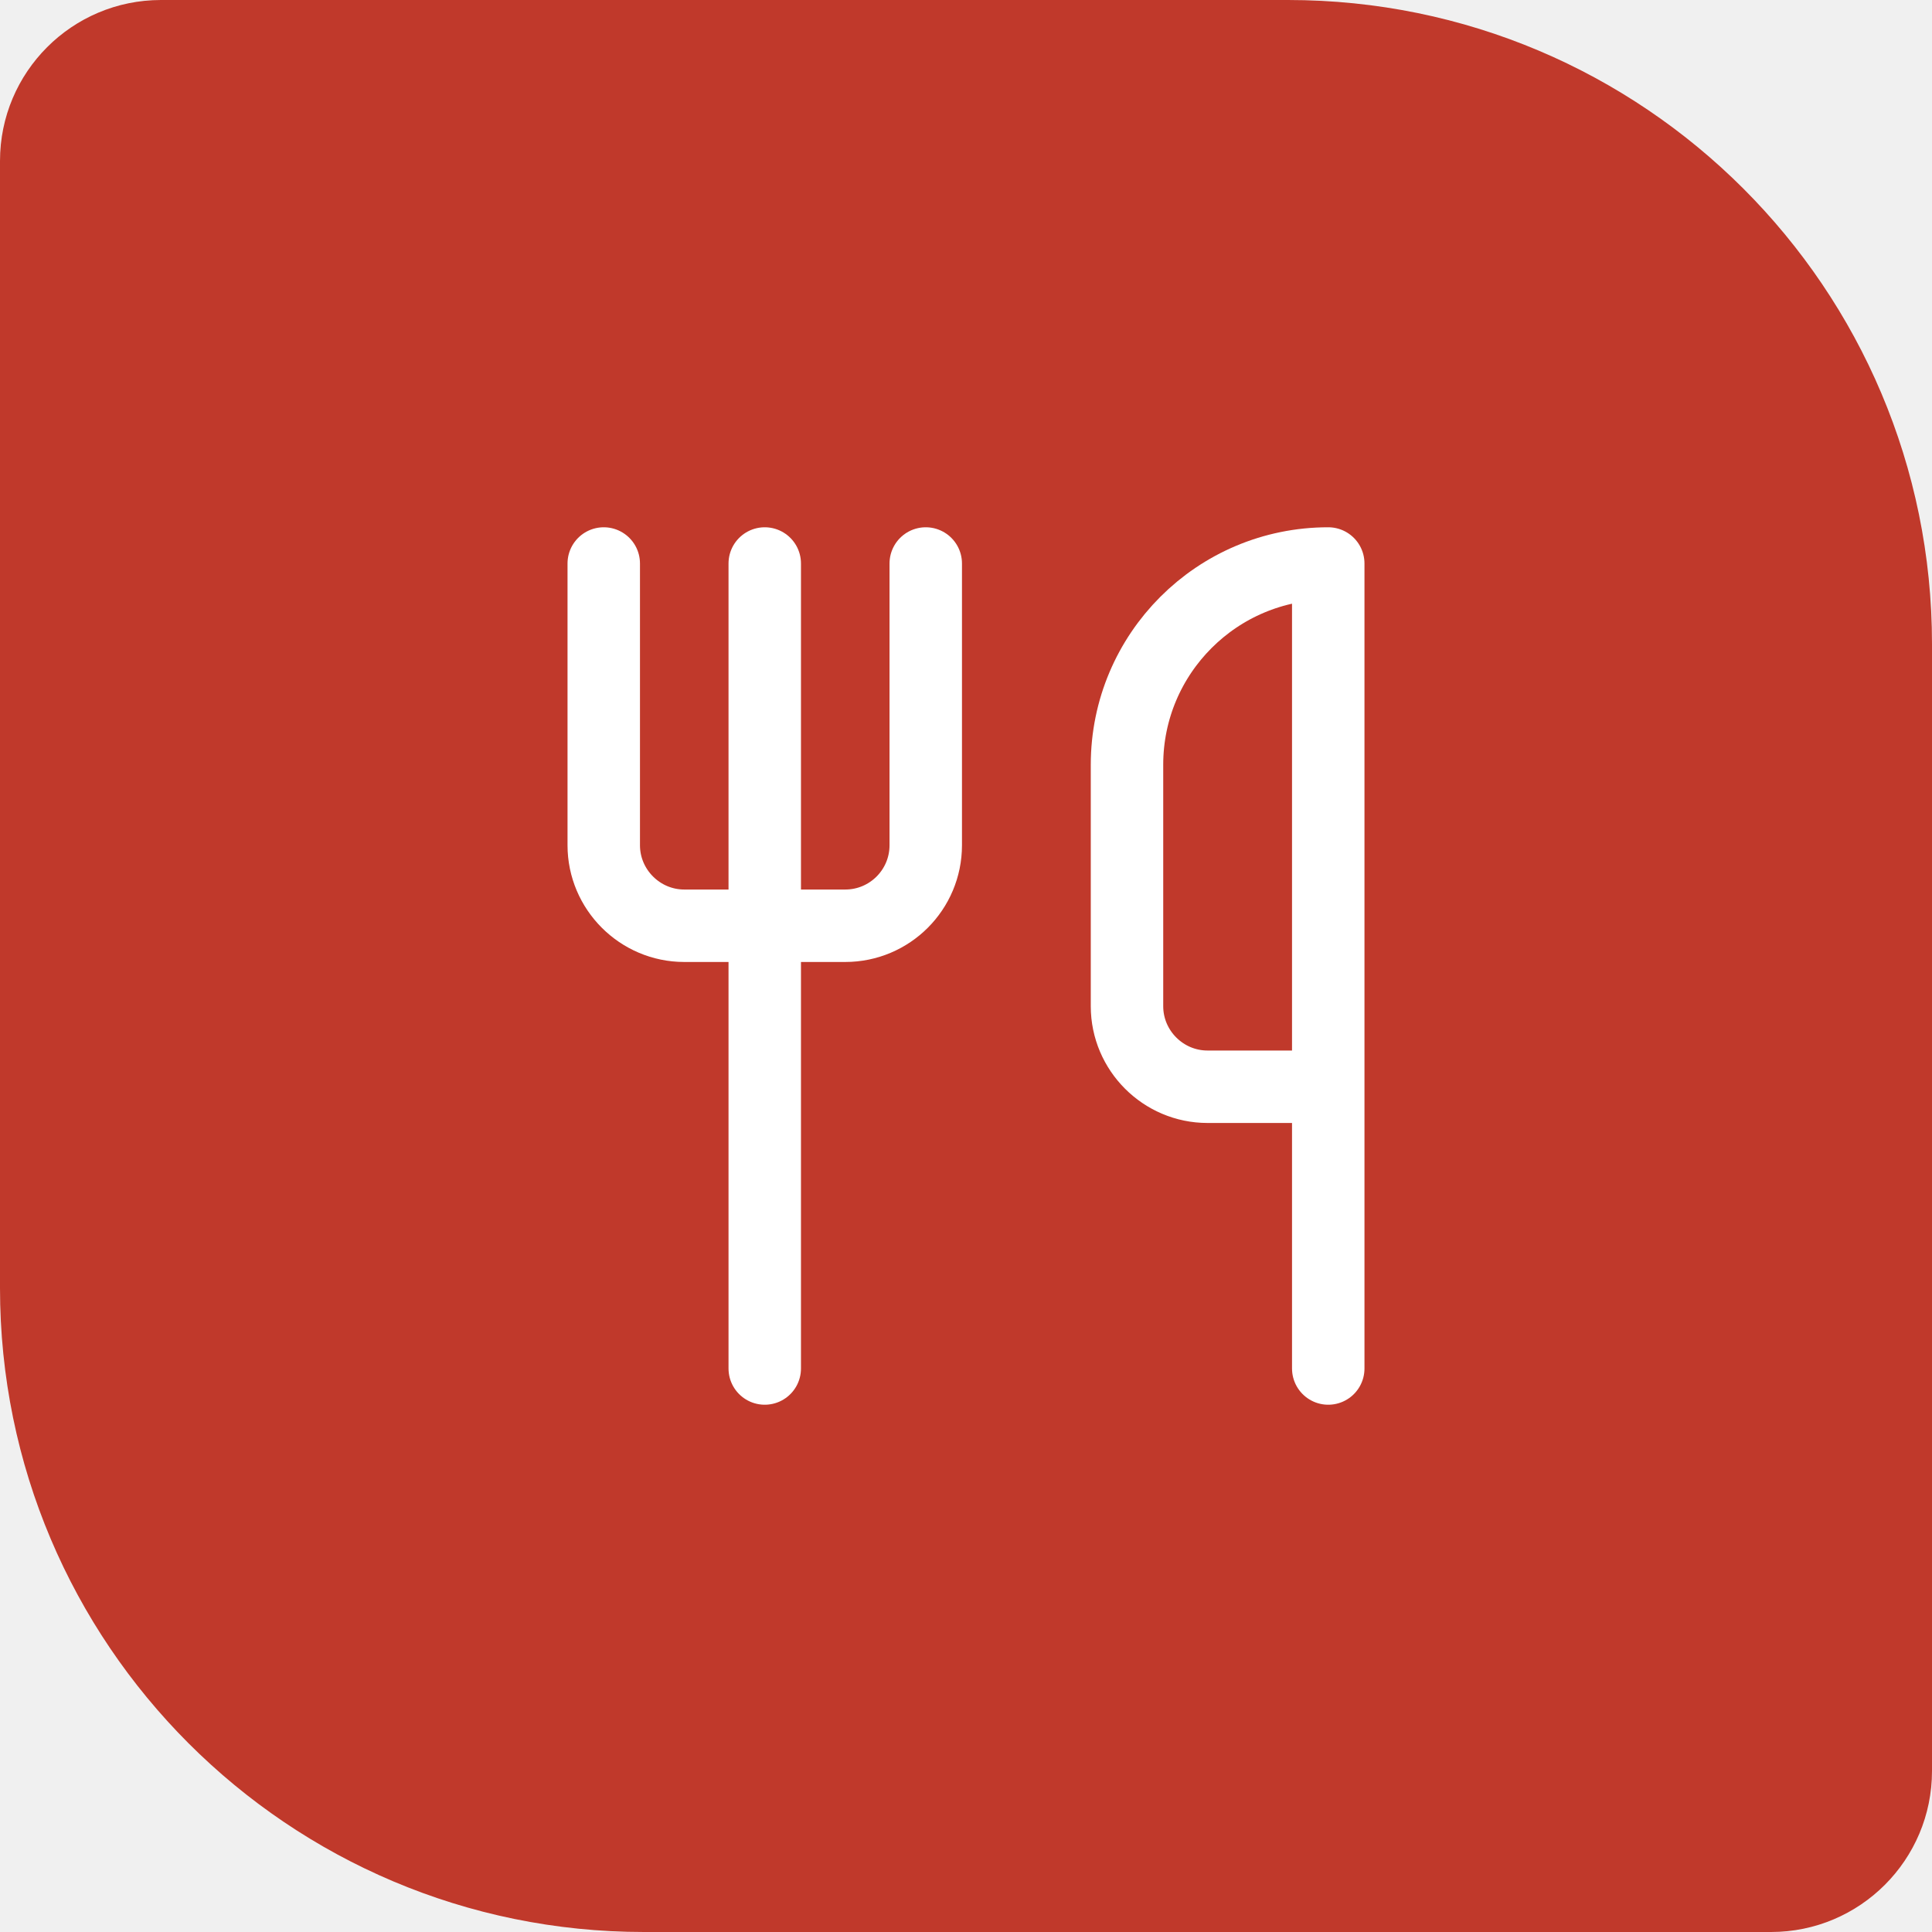
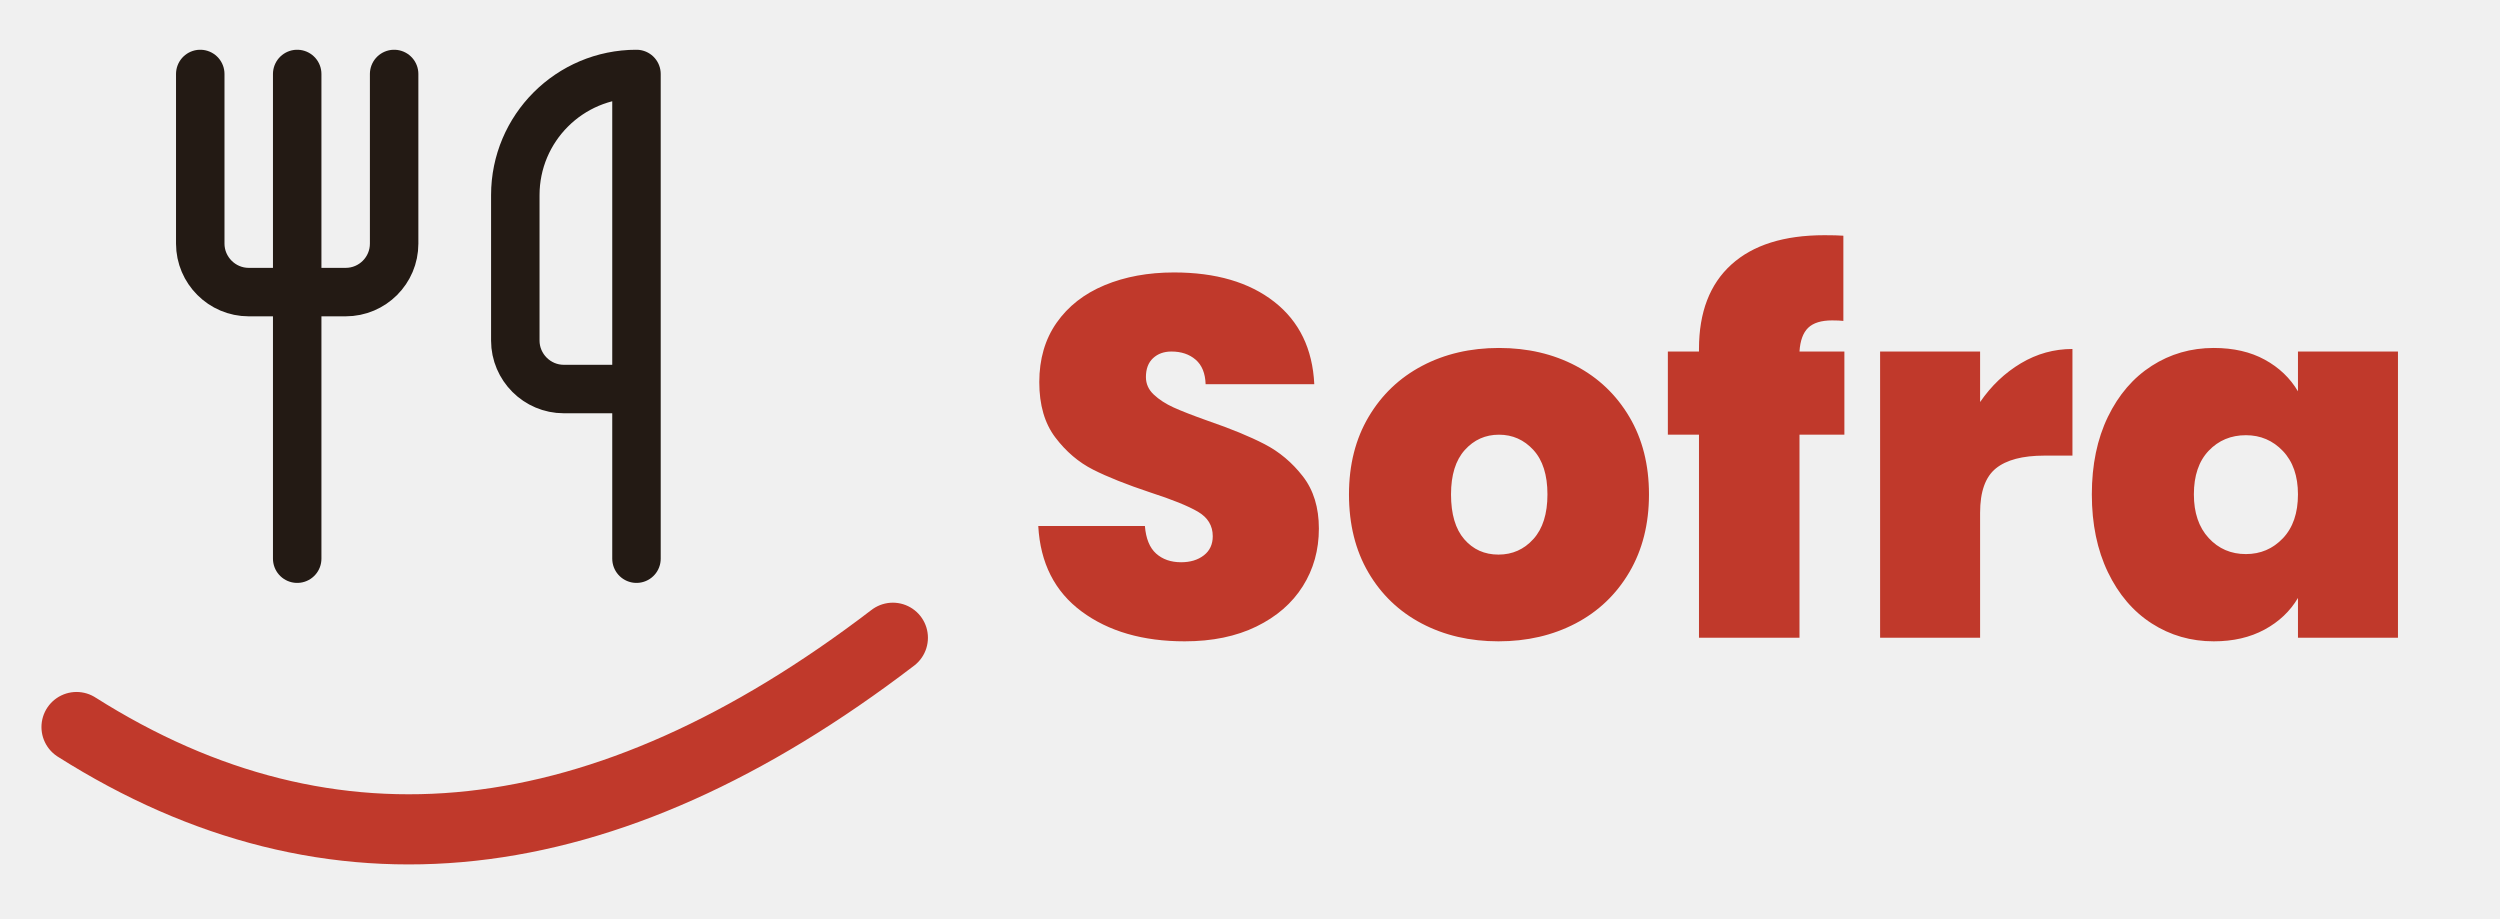
- <svg xmlns="http://www.w3.org/2000/svg" viewBox="0 0 48 48" width="256" height="256">
-   <path d="M4 0h28a16 16 0 0 1 16 16v28a4 4 0 0 1-4 4H16A16 16 0 0 1 0 32V4a4 4 0 0 1 4-4z" fill="#c0392b" />
-   <g transform="translate(12 12)" fill="none" stroke="#fff" stroke-width="1.8" stroke-linecap="round" stroke-linejoin="round">
+ <svg xmlns="http://www.w3.org/2000/svg" viewBox="0 0 196 72" height="72" role="img" aria-label="Sofra">
+   <g transform="translate(10 2) scale(1.9)" fill="none" stroke="#231a14" stroke-width="2" stroke-linecap="round" stroke-linejoin="round">
    <path d="M3 2v7c0 1.1.9 2 2 2h4a2 2 0 0 0 2-2V2" />
    <path d="M7 2v20" />
    <path d="M21 15V2a5 5 0 0 0-5 5v6c0 1.1.9 2 2 2h3Zm0 0v7" />
  </g>
+   <path d="M6 57Q36 76 70 50" fill="none" stroke="#c0392b" stroke-width="5.5" stroke-linecap="round" />
+   <g transform="translate(0 50)">
+     <path d="" fill="#231a14" />
+     <path d="M81.4 -8.76H89.76Q89.88 -7.28 90.64 -6.6Q91.4 -5.92 92.6 -5.92Q93.68 -5.92 94.38 -6.46Q95.08 -7.0 95.08 -7.96Q95.08 -9.2 93.92 -9.88Q92.76 -10.56 90.16 -11.4Q87.4 -12.32 85.7 -13.18Q84.0 -14.04 82.74 -15.7Q81.48 -17.36 81.48 -20.04Q81.48 -22.76 82.84 -24.7Q84.2 -26.64 86.6 -27.64Q89.0 -28.64 92.04 -28.64Q96.96 -28.64 99.9 -26.34Q102.84 -24.04 103.04 -19.88H94.52Q94.48 -21.16 93.74 -21.8Q93.0 -22.44 91.84 -22.44Q90.96 -22.44 90.4 -21.92Q89.84 -21.4 89.84 -20.44Q89.84 -19.64 90.46 -19.06Q91.08 -18.48 92.0 -18.06Q92.92 -17.64 94.72 -17.0Q97.4 -16.08 99.14 -15.18Q100.88 -14.28 102.14 -12.66Q103.4 -11.04 103.4 -8.56Q103.4 -6.04 102.14 -4.04Q100.88 -2.04 98.5 -0.88Q96.12 0.28 92.88 0.28Q87.96 0.28 84.8 -2.06Q81.64 -4.4 81.4 -8.76Z M105.76 -11.24Q105.76 -14.72 107.3 -17.32Q108.84 -19.92 111.5 -21.32Q114.16 -22.72 117.52 -22.72Q120.88 -22.72 123.54 -21.32Q126.2 -19.92 127.74 -17.32Q129.28 -14.72 129.28 -11.24Q129.28 -7.76 127.74 -5.14Q126.2 -2.52 123.52 -1.12Q120.84 0.28 117.48 0.28Q114.12 0.28 111.46 -1.12Q108.8 -2.52 107.28 -5.12Q105.76 -7.72 105.76 -11.24ZM121.32 -11.24Q121.32 -13.52 120.22 -14.72Q119.12 -15.92 117.52 -15.92Q115.92 -15.92 114.84 -14.72Q113.76 -13.52 113.76 -11.24Q113.76 -8.92 114.8 -7.72Q115.84 -6.52 117.48 -6.52Q119.12 -6.52 120.22 -7.74Q121.32 -8.96 121.32 -11.24Z M144.6 -15.92H141.08V0.0H133.2V-15.92H130.76V-22.44H133.2V-22.64Q133.2 -26.96 135.74 -29.26Q138.28 -31.56 143.04 -31.56Q144.0 -31.56 144.52 -31.52V-24.84Q144.2 -24.88 143.64 -24.88Q142.36 -24.88 141.76 -24.3Q141.16 -23.72 141.08 -22.44H144.6Z M162.48 -22.64V-14.28H160.28Q157.72 -14.28 156.48 -13.28Q155.24 -12.28 155.24 -9.8V0.0H147.4V-22.44H155.24V-18.48Q156.56 -20.4 158.44 -21.52Q160.32 -22.64 162.48 -22.64Z M173.56 -22.72Q175.88 -22.72 177.56 -21.8Q179.24 -20.88 180.16 -19.32V-22.44H188.0V0.0H180.16V-3.12Q179.24 -1.56 177.54 -0.64Q175.84 0.28 173.56 0.28Q170.88 0.28 168.7 -1.12Q166.52 -2.52 165.26 -5.14Q164.0 -7.76 164.0 -11.24Q164.0 -14.72 165.26 -17.32Q166.52 -19.92 168.7 -21.32Q170.88 -22.72 173.56 -22.72ZM176.08 -15.88Q174.32 -15.88 173.16 -14.66Q172.0 -13.44 172.0 -11.24Q172.0 -9.08 173.16 -7.82Q174.32 -6.56 176.08 -6.56Q177.8 -6.56 178.98 -7.8Q180.16 -9.04 180.16 -11.24Q180.16 -13.4 178.98 -14.64Q177.8 -15.88 176.08 -15.88Z" fill="#c0392b" />
+   </g>
</svg>
